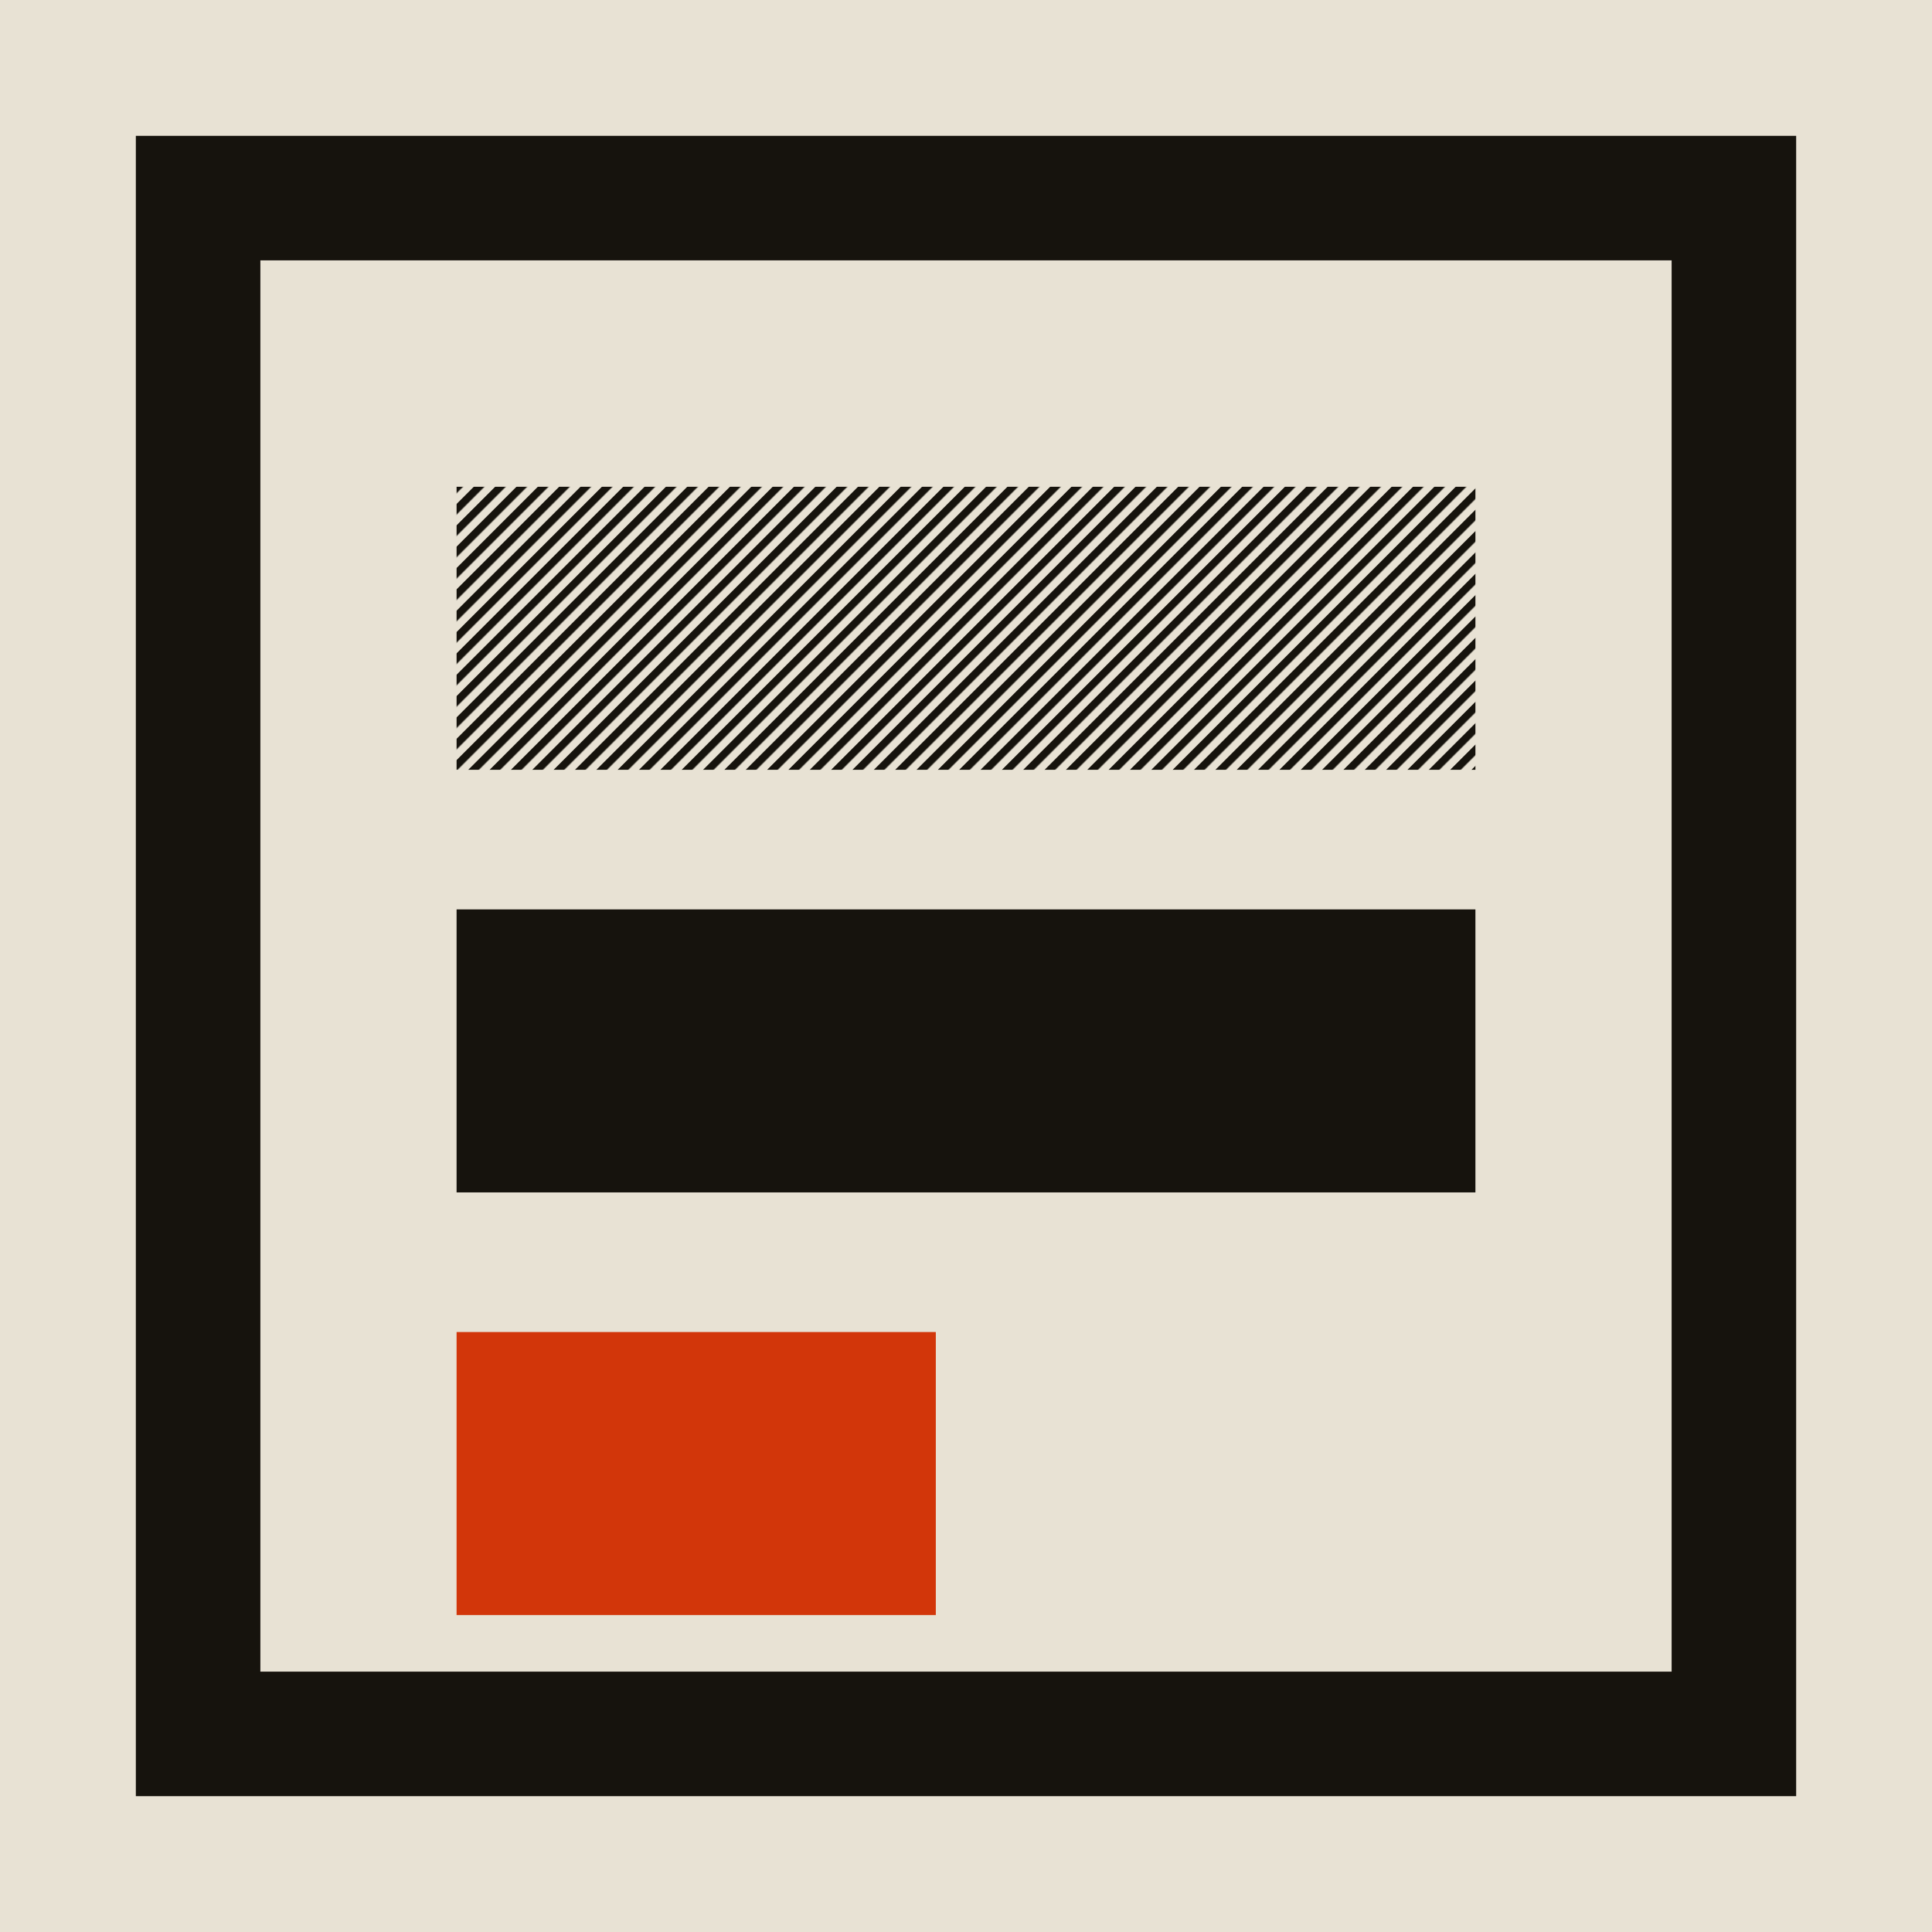
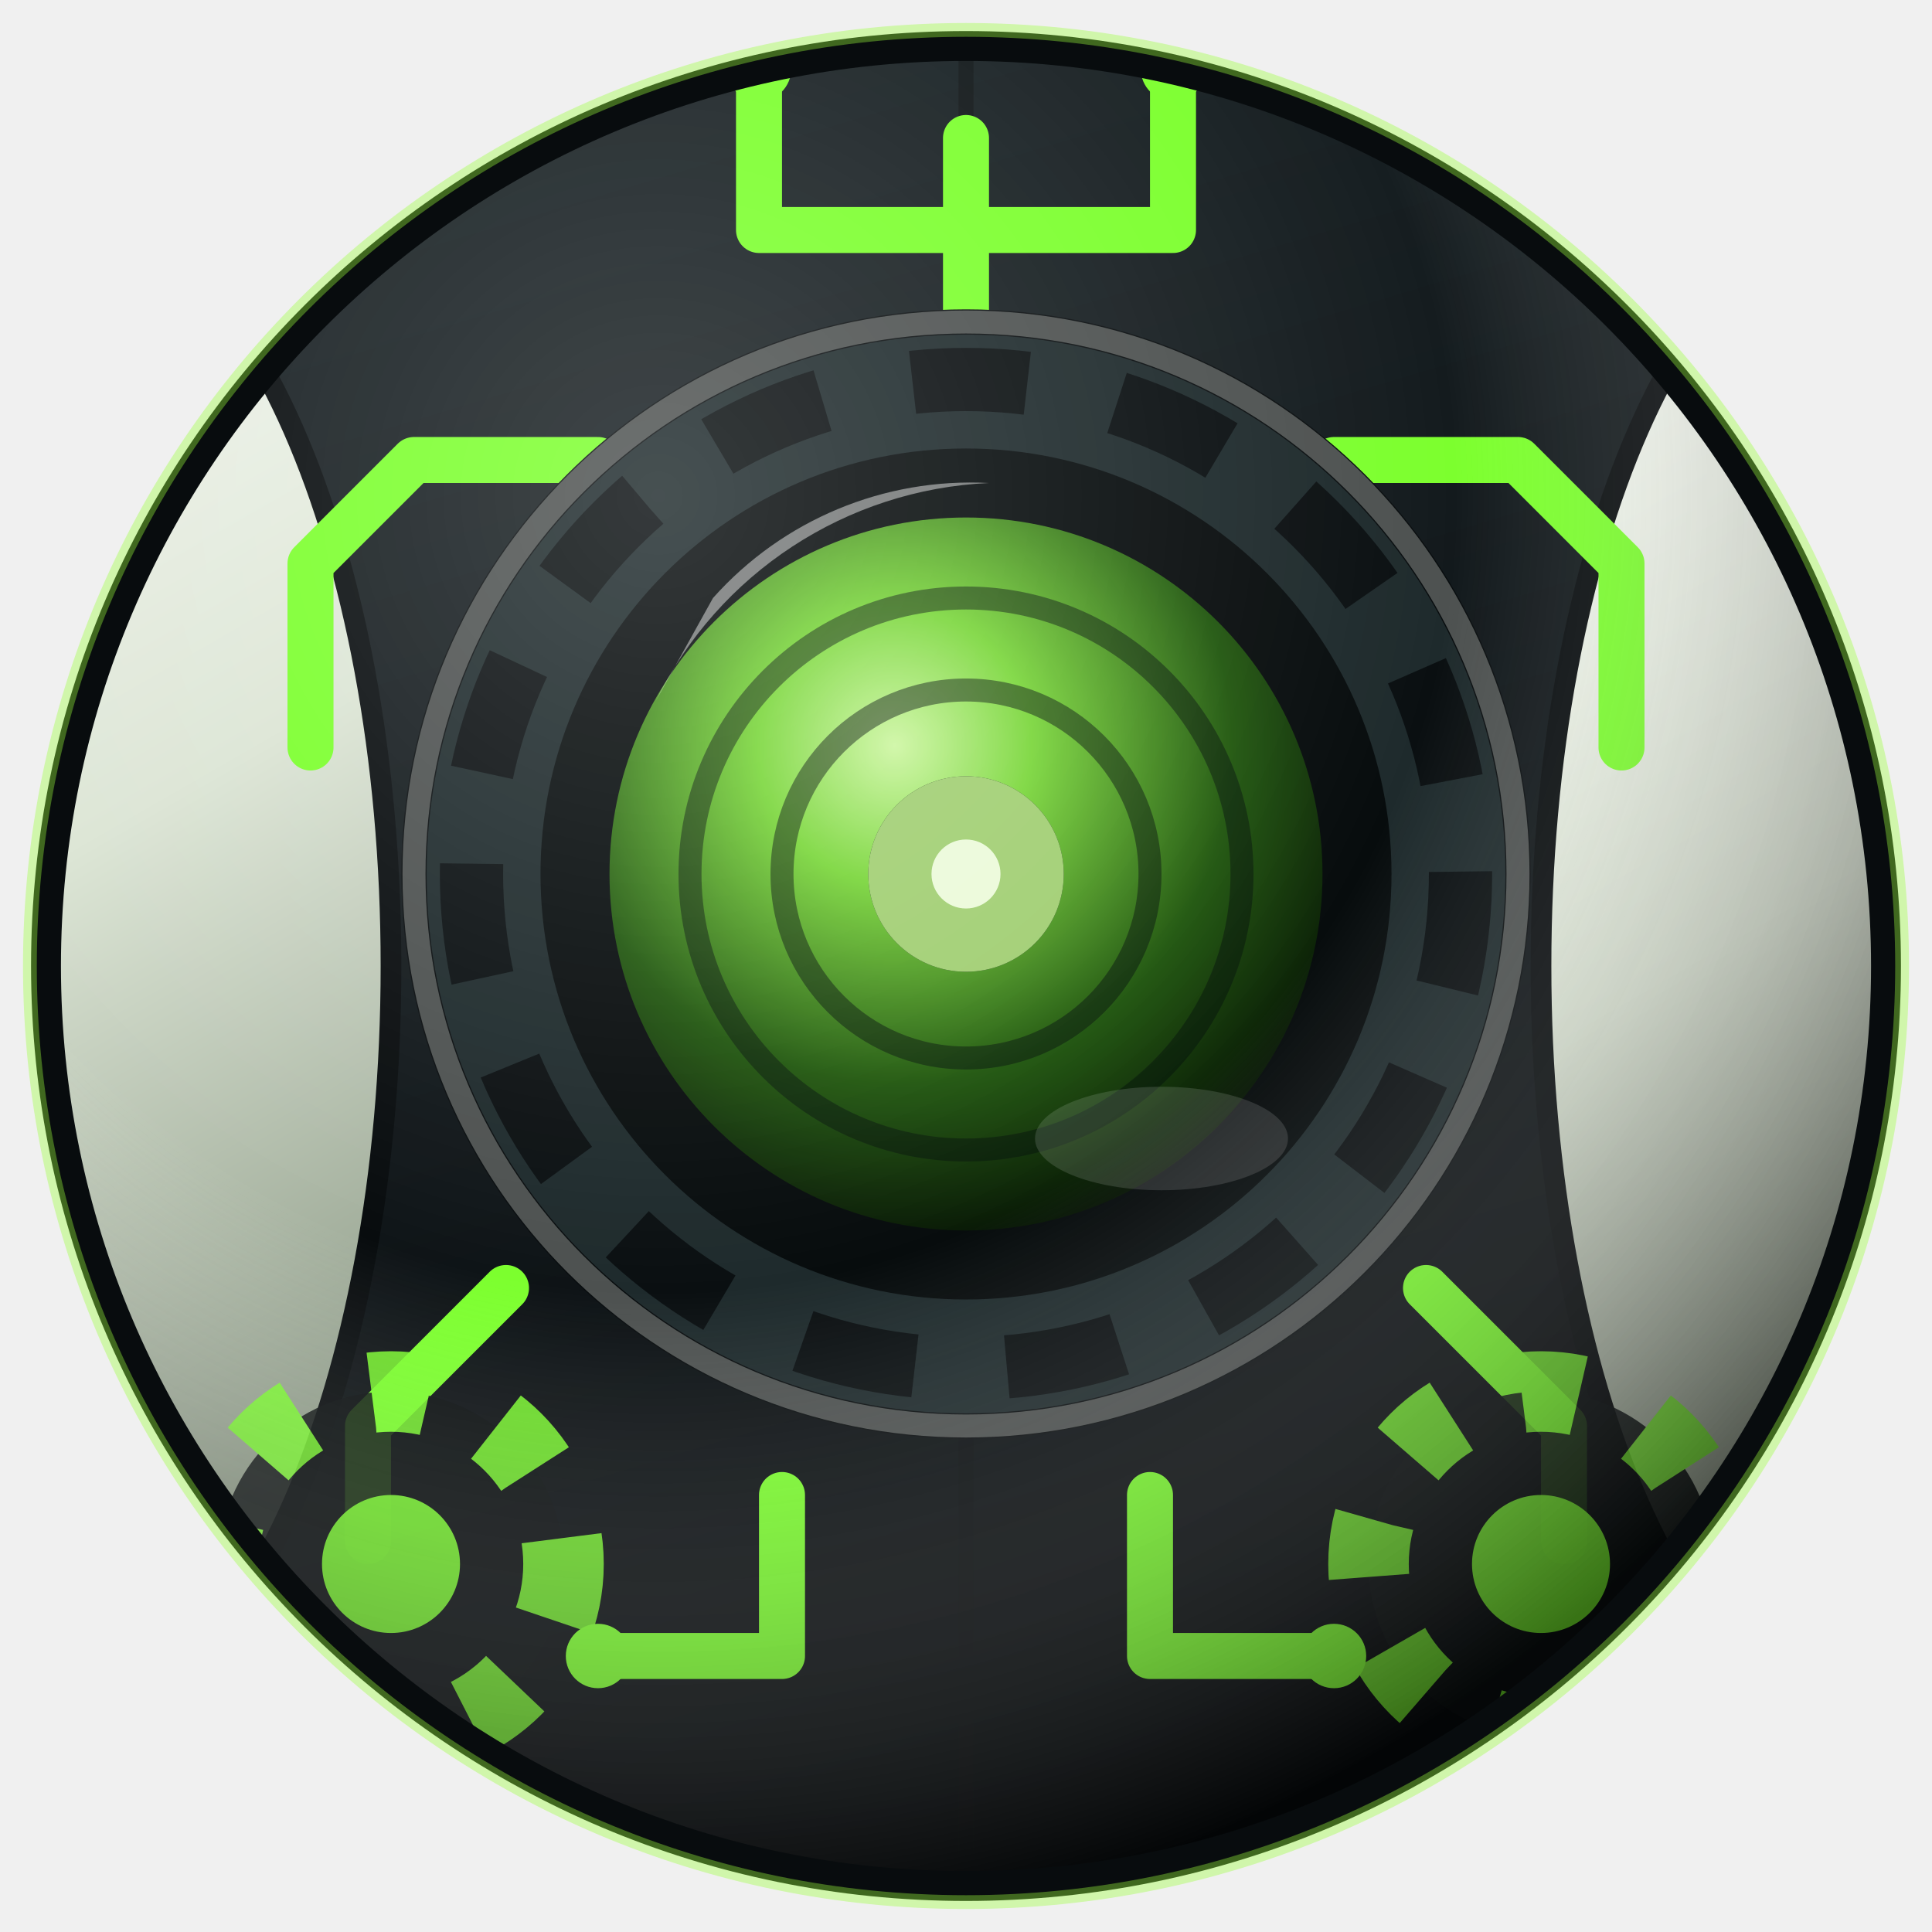
- <svg xmlns="http://www.w3.org/2000/svg" viewBox="0 0 512 512">
+ <svg xmlns="http://www.w3.org/2000/svg" viewBox="0 0 168 168" width="168" height="168">
  <defs>
-     <pattern id="h" width="4" height="4" patternUnits="userSpaceOnUse" patternTransform="rotate(45)">
-       <rect width="2" height="4" fill="#16130D" />
-     </pattern>
+     <clipPath id="mlEsfera">
+       <circle cx="84" cy="84" r="80" />
+     </clipPath>
+     <clipPath id="mlLente">
+       <circle cx="84" cy="76" r="44" />
+     </clipPath>
+     <radialGradient id="mlIrisG" cx="40%" cy="32%" r="74%">
+       <stop offset="0%" stop-color="#CDF6A2" />
+       <stop offset="26%" stop-color="#79D63A" />
+       <stop offset="64%" stop-color="#20560E" />
+       <stop offset="100%" stop-color="#040C05" />
+     </radialGradient>
+     <radialGradient id="mlVol" cx="33%" cy="24%" r="80%">
+       <stop offset="0%" stop-color="#FFFFFF" stop-opacity=".18" />
+       <stop offset="55%" stop-color="#FFFFFF" stop-opacity="0" />
+       <stop offset="100%" stop-color="#000000" stop-opacity=".5" />
+     </radialGradient>
+     <linearGradient id="mlMetal" x1="0" y1="0" x2="0.25" y2="1">
+       <stop offset="0%" stop-color="#FBFDF8" />
+       <stop offset="52%" stop-color="#DCE5D5" />
+       <stop offset="100%" stop-color="#8D9A87" />
+     </linearGradient>
+     <linearGradient id="mlPlaca" x1="0" y1="0" x2="0.3" y2="1">
+       <stop offset="0%" stop-color="#1B2427" />
+       <stop offset="60%" stop-color="#101619" />
+       <stop offset="100%" stop-color="#070B0D" />
+     </linearGradient>
  </defs>
-   <rect width="512" height="512" fill="#E8E2D4" />
-   <rect x="36" y="36" width="440" height="440" fill="#16130D" />
-   <rect x="69" y="69" width="374" height="374" fill="#E8E2D4" />
-   <rect x="121" y="129" width="270" height="75" fill="url(#h)" />
-   <rect x="121" y="241" width="270" height="75" fill="#16130D" />
-   <rect x="121" y="353" width="127" height="75" fill="#D2360A" />
+   <circle cx="84" cy="84" r="80" fill="url(#mlPlaca)" />
+   <g clip-path="url(#mlEsfera)">
+     <ellipse cx="5" cy="84" rx="29" ry="66" fill="url(#mlMetal)" stroke="#080C0E" stroke-width="1.8" />
+     <ellipse cx="163" cy="84" rx="29" ry="66" fill="url(#mlMetal)" stroke="#080C0E" stroke-width="1.8" />
+     <path d="M84 4 v160" stroke="#080C0E" stroke-width="1.3" opacity=".45" />
+     <g fill="none" stroke="#7CFF2E" stroke-width="4" stroke-linecap="round" stroke-linejoin="round" style="animation:mlPulso 3.2s ease-in-out infinite">
+       <path d="M84 12 v16 M84 20 h-18 v-14 M84 20 h18 v-14" />
+       <path d="M52 40 h-16 l-9 9 v16" />
+       <path d="M116 40 h16 l9 9 v16" />
+       <path d="M44 112 l-12 12 v10" />
+       <path d="M124 112 l12 12 v10" />
+       <path d="M68 130 v14 h-16" />
+       <path d="M100 130 v14 h16" />
+     </g>
+     <g fill="#7CFF2E">
+       <circle cx="66" cy="6" r="2.8" />
+       <circle cx="102" cy="6" r="2.8" />
+       <circle cx="52" cy="144" r="2.8" />
+       <circle cx="116" cy="144" r="2.8" />
+     </g>
+     <g style="transform-origin:34px 136px;animation:mlGira 9s linear infinite">
+       <circle cx="34" cy="136" r="15" fill="#0A0F11" stroke="#7CFF2E" stroke-width="7" stroke-dasharray="5 6.5" opacity=".85" />
+       <circle cx="34" cy="136" r="6" fill="#7CFF2E" opacity=".9" />
+     </g>
+     <g style="transform-origin:134px 136px;animation:mlGira 9s linear infinite reverse">
+       <circle cx="134" cy="136" r="15" fill="#0A0F11" stroke="#7CFF2E" stroke-width="7" stroke-dasharray="5 6.5" opacity=".85" />
+       <circle cx="134" cy="136" r="6" fill="#7CFF2E" opacity=".9" />
+     </g>
+     <circle cx="84" cy="76" r="48" fill="#1E2A2C" stroke="#080C0E" stroke-width="2.2" />
+     <circle cx="84" cy="76" r="48" fill="none" stroke="#EDF3E9" stroke-width="2" stroke-opacity=".3" />
+     <g style="transform-origin:84px 76px;animation:mlGira 15s linear infinite">
+       <circle cx="84" cy="76" r="43" fill="none" stroke="#0A0F11" stroke-width="5.5" stroke-dasharray="10 8" />
+     </g>
+     <circle cx="84" cy="76" r="37" fill="#070C0D" />
+     <g clip-path="url(#mlLente)">
+       <g style="transform-origin:84px 76px;animation:mlIris 3.6s ease-in-out infinite">
+         <circle cx="84" cy="76" r="31" fill="url(#mlIrisG)" />
+         <circle cx="84" cy="76" r="24" fill="none" stroke="#04120A" stroke-width="2" stroke-opacity=".5" />
+         <circle cx="84" cy="76" r="16" fill="none" stroke="#04120A" stroke-width="2" stroke-opacity=".5" />
+         <circle cx="84" cy="76" r="8.5" fill="#04100A" />
+         <circle cx="84" cy="76" r="8.5" fill="#C9FF8F" opacity=".8" />
+         <circle cx="84" cy="76" r="3" fill="#F4FFE6" opacity=".9" />
+       </g>
+       <path d="M62 52 a30 30 0 0 1 24 -10 a34 34 0 0 0 -29 19 z" fill="#FFFFFF" opacity=".45" />
+       <ellipse cx="101" cy="99" rx="11" ry="4.5" fill="#FFFFFF" opacity=".13" />
+       <g style="animation:mlLidTopo 5.6s cubic-bezier(.4,0,.3,1) infinite">
+         <rect x="32" y="-30" width="104" height="58" fill="#141C1F" />
+         <rect x="32" y="24" width="104" height="3.2" fill="#7CFF2E" opacity=".55" />
+       </g>
+       <g style="animation:mlLidBase 5.6s cubic-bezier(.4,0,.3,1) infinite">
+         <rect x="32" y="124" width="104" height="58" fill="#141C1F" />
+         <rect x="32" y="124" width="104" height="3.2" fill="#7CFF2E" opacity=".4" />
+       </g>
+     </g>
+     <circle cx="84" cy="84" r="80" fill="url(#mlVol)" />
+   </g>
+   <circle cx="84" cy="84" r="80" fill="none" stroke="#080C0E" stroke-width="2.6" />
+   <circle cx="84" cy="84" r="81.4" fill="none" stroke="#9BFF3B" stroke-width="1.2" stroke-opacity=".38" />
</svg>
